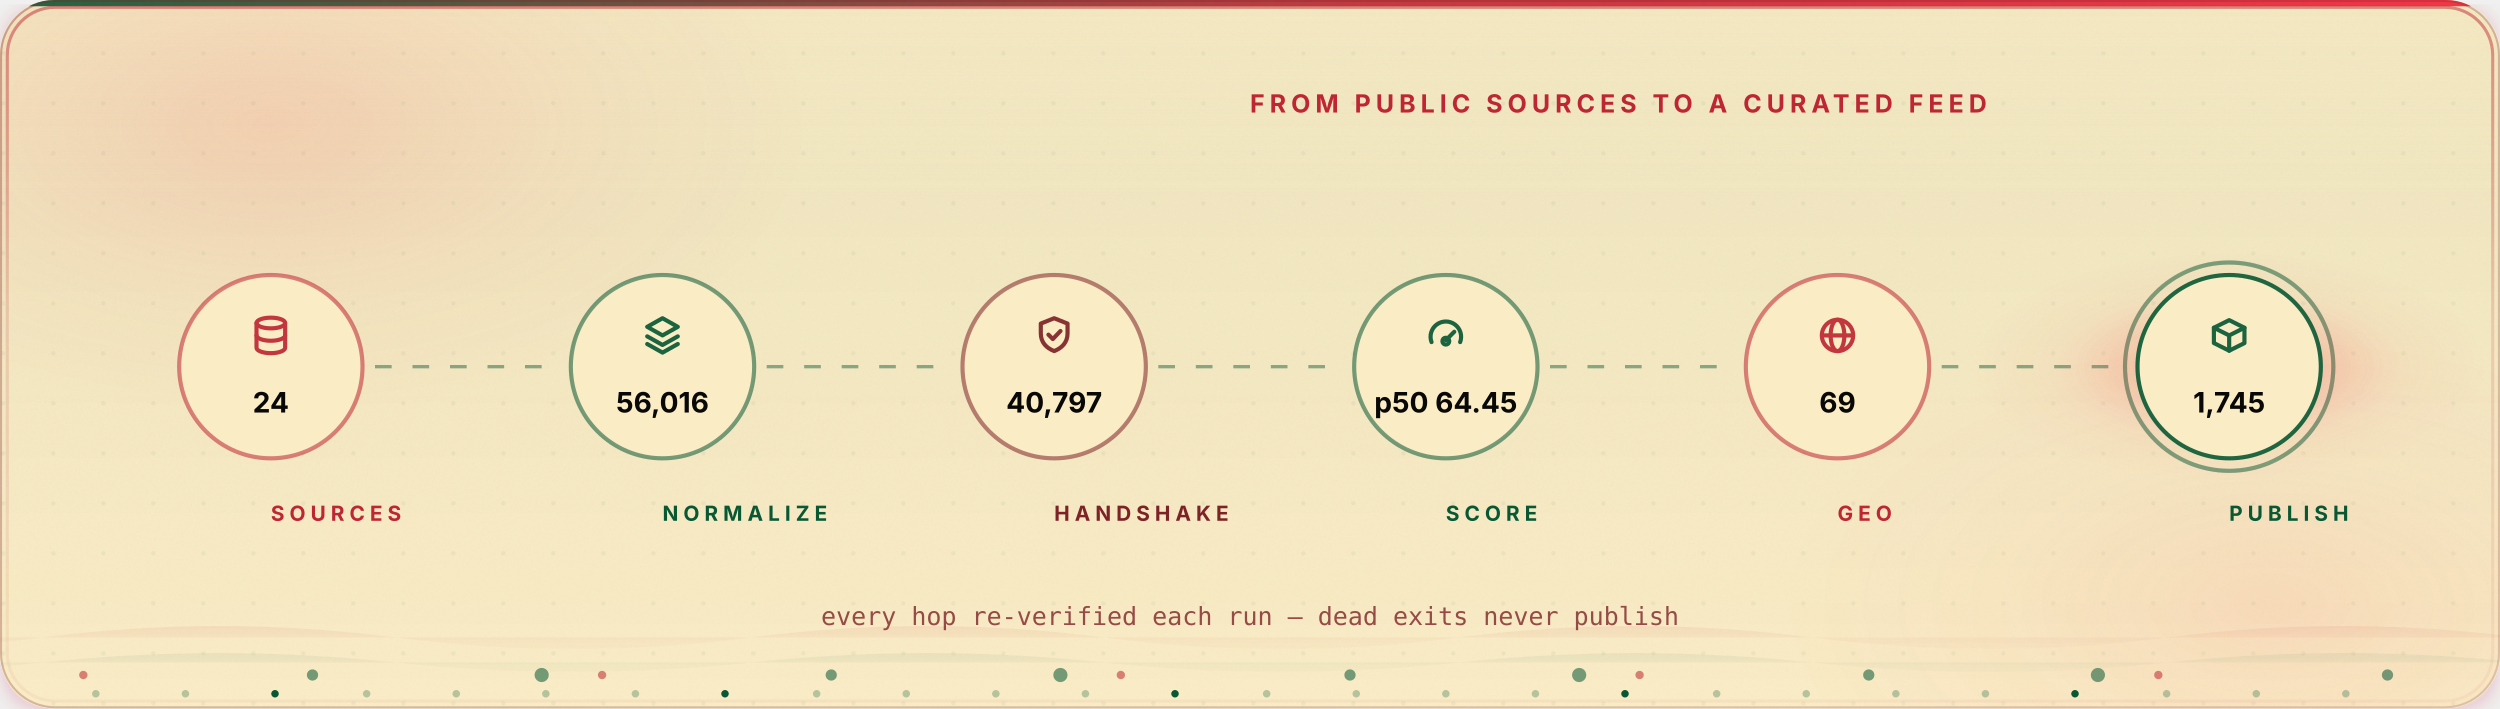
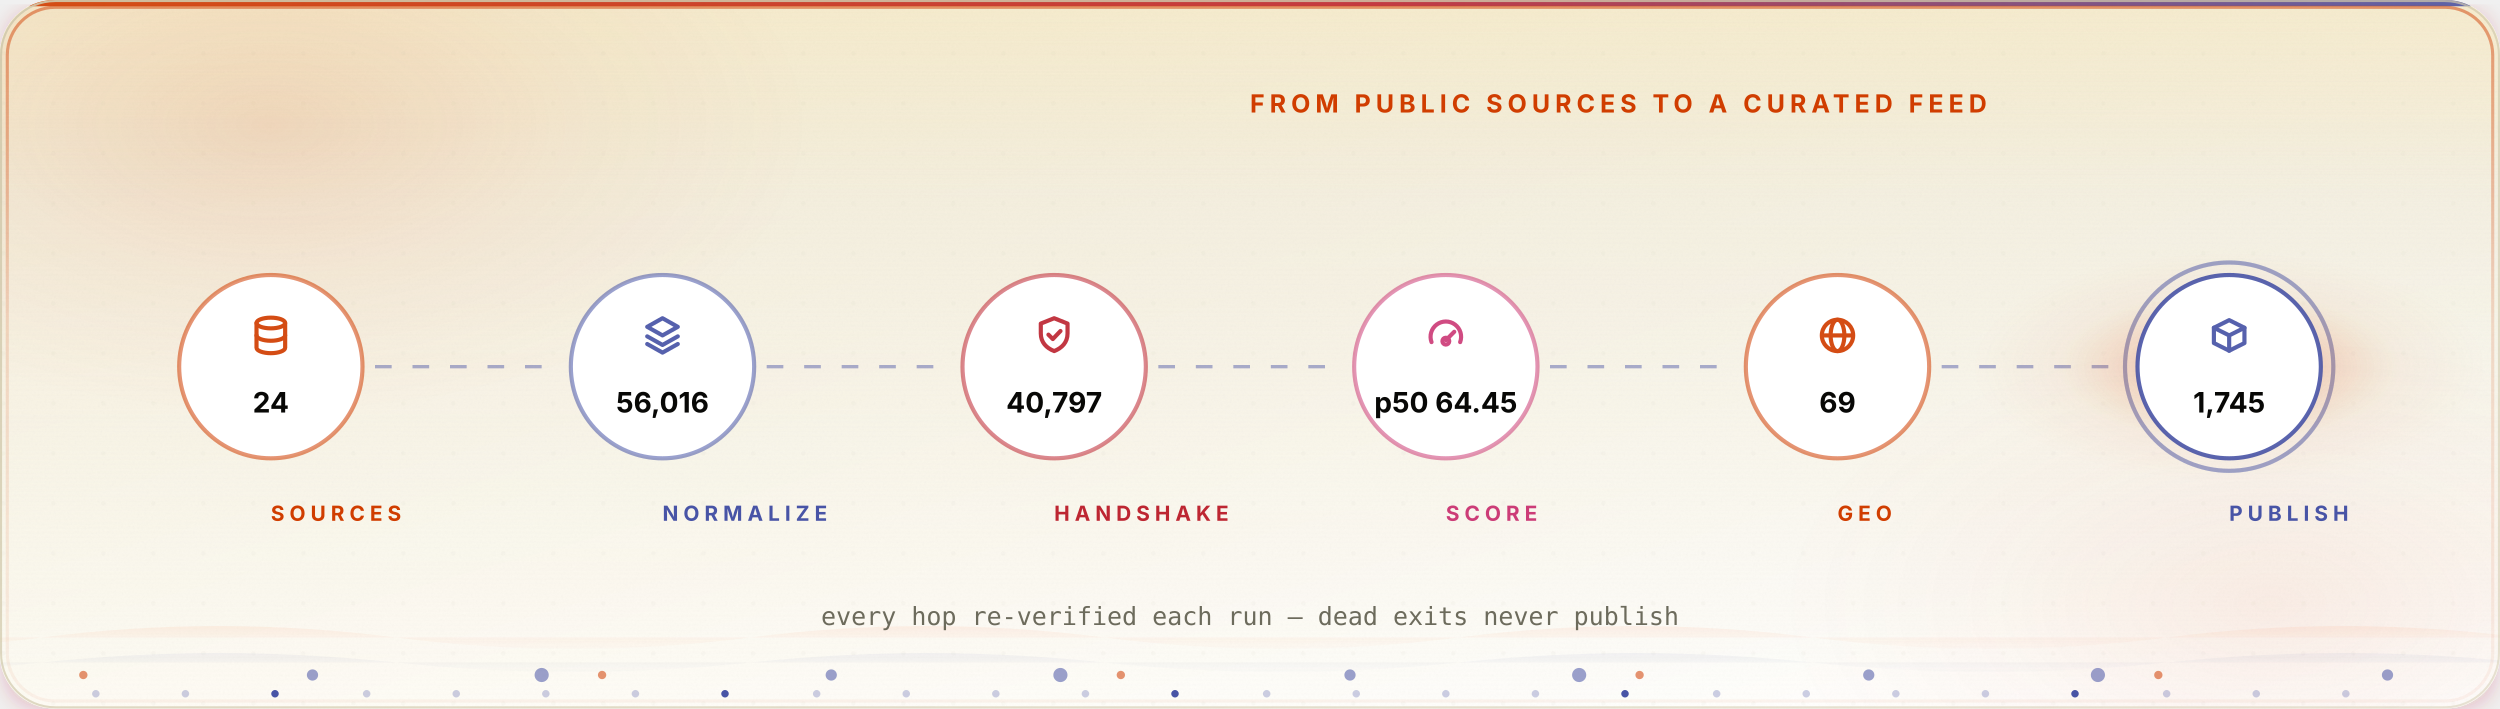
<svg xmlns="http://www.w3.org/2000/svg" width="1200" height="340" viewBox="0 0 1200 340" role="img">
  <defs>
    <linearGradient id="bg-light" gradientUnits="objectBoundingBox" x1="0.0" y1="0.0" x2="1.0" y2="1.0">
-       <stop offset="0" stop-color="#FAECC5" stop-opacity="1" />
-       <stop offset="1" stop-color="#FAECC5" stop-opacity="1" />
+       <stop offset="0" stop-color="#FCF7E8" stop-opacity="1" />
+       <stop offset="1" stop-color="#FFFFFF" stop-opacity="1" />
    </linearGradient>
    <linearGradient id="tint-light" gradientUnits="objectBoundingBox" x1="0.0" y1="0.0" x2="0" y2="1">
-       <stop offset="0" stop-color="#08442C" stop-opacity="0.05" />
-       <stop offset="1" stop-color="#08442C" stop-opacity="0" />
+       <stop offset="0" stop-color="#E8E0C5" stop-opacity="0.6" />
+       <stop offset="1" stop-color="#E8E0C5" stop-opacity="0" />
    </linearGradient>
    <linearGradient id="inner-light" gradientUnits="objectBoundingBox" x1="0.0" y1="0.0" x2="0" y2="1">
      <stop offset="0" stop-color="#FAECC5" stop-opacity="0.55" />
      <stop offset="0.28" stop-color="#FAECC5" stop-opacity="0" />
    </linearGradient>
    <linearGradient id="topbar-light" gradientUnits="userSpaceOnUse" x1="0" y1="1.5" x2="1200" y2="1.5">
-       <stop offset="0" stop-color="#085834" stop-opacity="0.9" />
+       <stop offset="0" stop-color="#D03D00" stop-opacity="0.9" />
      <stop offset="0.55" stop-color="#BD2632" stop-opacity="0.9" />
-       <stop offset="1" stop-color="#F32138" stop-opacity="0.9" />
+       <stop offset="1" stop-color="#4854A6" stop-opacity="0.9" />
    </linearGradient>
    <linearGradient id="hero-light" gradientUnits="objectBoundingBox" x1="0.0" y1="0.0" x2="0" y2="1">
-       <stop offset="0" stop-color="#BD2632" stop-opacity="1" />
-       <stop offset="0.55" stop-color="#7D2327" stop-opacity="1" />
-       <stop offset="1" stop-color="#F32138" stop-opacity="1" />
+       <stop offset="0" stop-color="#D03D00" stop-opacity="1" />
+       <stop offset="0.55" stop-color="#BD2632" stop-opacity="1" />
+       <stop offset="1" stop-color="#CC3C77" stop-opacity="1" />
    </linearGradient>
    <linearGradient id="word-light" gradientUnits="objectBoundingBox" x1="0" y1="0" x2="1" y2="0">
      <stop offset="0" stop-color="#7D2327" stop-opacity="1" />
      <stop offset="0.6" stop-color="#BD2632" stop-opacity="1" />
-       <stop offset="1" stop-color="#F32138" stop-opacity="1" />
+       <stop offset="1" stop-color="#D03D00" stop-opacity="1" />
    </linearGradient>
    <linearGradient id="ib-light" gradientUnits="objectBoundingBox" x1="0.0" y1="0.0" x2="0" y2="1">
-       <stop offset="0" stop-color="#BD2632" stop-opacity="0.5" />
-       <stop offset="0.45" stop-color="#BD2632" stop-opacity="0.16" />
-       <stop offset="1" stop-color="#BD2632" stop-opacity="0.05" />
+       <stop offset="0" stop-color="#D03D00" stop-opacity="0.5" />
+       <stop offset="0.45" stop-color="#D03D00" stop-opacity="0.16" />
+       <stop offset="1" stop-color="#D03D00" stop-opacity="0.05" />
    </linearGradient>
    <linearGradient id="border-light" gradientUnits="objectBoundingBox" x1="0.0" y1="0.0" x2="1.0" y2="1.0">
-       <stop offset="0" stop-color="#7D2327" stop-opacity="0.35" />
-       <stop offset="1" stop-color="#7D2327" stop-opacity="0.193" />
+       <stop offset="0" stop-color="#D1C9AC" stop-opacity="0.9" />
+       <stop offset="1" stop-color="#D1C9AC" stop-opacity="0.495" />
    </linearGradient>
    <linearGradient id="div-light" gradientUnits="objectBoundingBox" x1="0.0" y1="0.0" x2="1" y2="0">
-       <stop offset="0" stop-color="#085834" stop-opacity="0.25" />
-       <stop offset="1" stop-color="#085834" stop-opacity="0.087" />
+       <stop offset="0" stop-color="#B4AE95" stop-opacity="0.4" />
+       <stop offset="1" stop-color="#B4AE95" stop-opacity="0.14" />
    </linearGradient>
    <radialGradient id="glow-light" cx="0.5" cy="0.5" r="0.5">
-       <stop offset="0" stop-color="#F32138" stop-opacity="0.55" />
-       <stop offset="0.55" stop-color="#F32138" stop-opacity="0.18" />
-       <stop offset="1" stop-color="#F32138" stop-opacity="0" />
+       <stop offset="0" stop-color="#D03D00" stop-opacity="0.55" />
+       <stop offset="0.55" stop-color="#D03D00" stop-opacity="0.18" />
+       <stop offset="1" stop-color="#D03D00" stop-opacity="0" />
    </radialGradient>
    <linearGradient id="shine-light" gradientUnits="objectBoundingBox" x1="0.0" y1="0.0" x2="1" y2="0">
-       <stop offset="0" stop-color="#F32138" stop-opacity="0" />
-       <stop offset="0.5" stop-color="#F32138" stop-opacity="0.05" />
-       <stop offset="1" stop-color="#F32138" stop-opacity="0" />
+       <stop offset="0" stop-color="#FC671F" stop-opacity="0" />
+       <stop offset="0.5" stop-color="#FC671F" stop-opacity="0.06" />
+       <stop offset="1" stop-color="#FC671F" stop-opacity="0" />
    </linearGradient>
    <linearGradient id="wavea-light" gradientUnits="objectBoundingBox" x1="0.0" y1="0.0" x2="0" y2="1">
-       <stop offset="0" stop-color="#BD2632" stop-opacity="0.09" />
-       <stop offset="1" stop-color="#BD2632" stop-opacity="0.018" />
+       <stop offset="0" stop-color="#FC671F" stop-opacity="0.09" />
+       <stop offset="1" stop-color="#FC671F" stop-opacity="0.018" />
    </linearGradient>
    <linearGradient id="waveb-light" gradientUnits="objectBoundingBox" x1="0.0" y1="0.0" x2="0" y2="1">
-       <stop offset="0" stop-color="#085834" stop-opacity="0.07" />
-       <stop offset="1" stop-color="#085834" stop-opacity="0.014" />
+       <stop offset="0" stop-color="#4854A6" stop-opacity="0.07" />
+       <stop offset="1" stop-color="#4854A6" stop-opacity="0.014" />
    </linearGradient>
    <pattern id="grid-light" width="24" height="24" patternUnits="userSpaceOnUse">
-       <circle cx="1.6" cy="1.6" r="1.05" fill="#085834" />
+       <circle cx="1.6" cy="1.6" r="1.05" fill="#B4AE95" />
    </pattern>
    <filter id="grain-light" x="0" y="0" width="100%" height="100%">
      <feTurbulence type="fractalNoise" baseFrequency="0.9" numOctaves="2" stitchTiles="stitch" result="n" />
      <feColorMatrix in="n" type="saturate" values="0" result="m" />
      <feComposite in="m" in2="SourceGraphic" operator="in" />
    </filter>
    <filter id="shadow-light" x="-15%" y="-15%" width="130%" height="140%">
      <feDropShadow dx="0" dy="10" stdDeviation="16" flood-color="#BD2632" flood-opacity="0.20" />
      <feDropShadow dx="0" dy="2" stdDeviation="5" flood-color="#BD2632" flood-opacity="0.25" />
    </filter>
    <clipPath id="clip-light">
      <rect x="0" y="0" width="1200" height="340" rx="26" />
    </clipPath>
  </defs>
  <style>
      @keyframes fl-light {
        0% { transform: translateY(0); opacity: 0; }
        12% { opacity: 0.85; }
        80% { opacity: 0.45; }
        100% { transform: translateY(-330px); opacity: 0; }
      }
      .pt-light { animation: fl-light 9s linear infinite; }

      @keyframes sw-light {
        0%, 52% { transform: translateX(0) skewX(-20deg); }
        100% { transform: translateX(1900px) skewX(-20deg); }
      }
      .sweep-light { animation: sw-light 7.5s ease-in-out infinite; }

      @keyframes wvm-light { to { transform: translateX(-170px); } }
      .wv-light { animation: wvm-light 9s ease-in-out infinite alternate; }
      .wv2-light { animation-duration: 14s; }

      @keyframes sp-light { to { transform: rotate(360deg); } }
      .spin-light { transform-box: fill-box; transform-origin: center;
                  animation: sp-light 8s linear infinite; }
      .rev-light { animation-direction: reverse; }

      @keyframes bt-light { 50% { transform: scale(1.12); } }
      .beat-light { transform-box: fill-box; transform-origin: center;
                  animation: bt-light 2.4s ease-in-out infinite; }

      @keyframes gw-light { 50% { opacity: 0.55; } }
      .glowG-light { animation: gw-light 3.2s ease-in-out infinite; }

      @keyframes shn-light {
        0%, 46% { transform: translateX(-540px); }
        100% { transform: translateX(1620px); }
      }
      .shn-light { animation: shn-light 5.5s ease-in-out infinite; }

      @keyframes bgl-light { 0%, 100% { opacity: 0.35; } 12% { opacity: 1; } }
      .bgl-light { animation: bgl-light 2.2s ease-in-out infinite; }

      @keyframes dsh-light { to { stroke-dashoffset: -36; } }
      .dash-light { stroke-dasharray: 8 10; animation: dsh-light 1.2s linear infinite; }

      @keyframes pk-light {
        0% { transform: translateX(0); opacity: 0; }
        10% { opacity: 1; }
        88% { opacity: 1; }
        100% { transform: translateX(var(--d, 200px)); opacity: 0; }
      }
      .pk-light { animation: pk-light 2.6s linear infinite; }

      @keyframes pkv-light {
        0% { transform: translateY(0); opacity: 0; }
        10% { opacity: 1; }
        88% { opacity: 1; }
        100% { transform: translateY(var(--dy, 40px)); opacity: 0; }
      }
      .pkv-light { animation: pkv-light 2.6s linear infinite; }

      @keyframes pls-light {
        0% { transform: scale(0.55); opacity: 0.85; }
        100% { transform: scale(2.4); opacity: 0; }
      }
      .pls-light { transform-box: fill-box; transform-origin: center;
                 animation: pls-light 2.4s ease-out infinite; }

      @keyframes flt-light { 50% { transform: translateY(-6px); } }
      .flt-light { animation: flt-light 6s ease-in-out infinite; }

      @keyframes grw-light { from { transform: scaleX(0); } }
      .grow-light { transform-box: fill-box; transform-origin: left center;
                  animation: grw-light 1.5s 0.2s ease-out both; }

      @media (prefers-reduced-motion: reduce) {
        .pt-light,.sweep-light,.wv-light,.spin-light,.rev-light,.beat-light,.glowG-light,.shn-light,.bgl-light,.dash-light,.pk-light,.pkv-light,.pls-light,.flt-light,.grow-light { animation: none; }
      }
    </style>
  <g filter="url(#shadow-light)">
-     <rect width="1200" height="340" rx="26" fill="#FAECC5" />
+     <rect width="1200" height="340" rx="26" fill="#FCF7E8" />
  </g>
  <g clip-path="url(#clip-light)">
    <rect width="1200" height="340" fill="url(#bg-light)" />
    <rect width="1200" height="340" fill="url(#tint-light)" />
    <rect width="1200" height="340" fill="url(#inner-light)" />
    <rect width="1200" height="340" fill="url(#grid-light)" opacity="0.05" />
    <rect width="1200" height="340" fill="#080806" filter="url(#grain-light)" opacity="0.045" />
    <ellipse cx="130" cy="60" rx="260" ry="140" fill="url(#glow-light)" opacity="0.22" />
    <ellipse cx="1090" cy="290" rx="240" ry="130" fill="url(#glow-light)" opacity="0.14" />
    <path class="wv-light" d="M -320 306 q 85.0 -11 170 0 q 85.0 11 170 0 q 85.0 -11 170 0 q 85.0 11 170 0 q 85.0 -11 170 0 q 85.0 11 170 0 q 85.0 -11 170 0 q 85.0 11 170 0 q 85.0 -11 170 0 q 85.0 11 170 0 q 85.0 -11 170 0 q 85.0 11 170 0 q 85.0 -11 170 0" fill="url(#wavea-light)" opacity="0.8" />
    <path class="wv-light wv2-light" d="M -320 318 q 85.0 -9 170 0 q 85.0 9 170 0 q 85.0 -9 170 0 q 85.0 9 170 0 q 85.0 -9 170 0 q 85.0 9 170 0 q 85.0 -9 170 0 q 85.0 9 170 0 q 85.0 -9 170 0 q 85.0 9 170 0 q 85.0 -9 170 0 q 85.0 9 170 0 q 85.0 -9 170 0" fill="url(#waveb-light)" opacity="0.9" />
    <rect width="1200" height="3" fill="url(#topbar-light)" />
    <g class="sweep-light">
      <rect x="-320" y="-60" width="230" height="460" fill="url(#shine-light)" opacity="0.75" />
    </g>
-     <circle class="pt-light" cx="40" cy="324" r="2.0" fill="#BD2632" opacity="0.55" style="animation-duration:8.0s;animation-delay:-0.0s" />
-     <circle class="pt-light" cx="150" cy="324" r="2.7" fill="#085834" opacity="0.55" style="animation-duration:9.7s;animation-delay:-0.9s" />
-     <circle class="pt-light" cx="260" cy="324" r="3.4" fill="#085834" opacity="0.55" style="animation-duration:11.4s;animation-delay:-1.8s" />
-     <circle class="pt-light" cx="289" cy="324" r="2.0" fill="#BD2632" opacity="0.55" style="animation-duration:13.1s;animation-delay:-2.7s" />
-     <circle class="pt-light" cx="399" cy="324" r="2.7" fill="#085834" opacity="0.55" style="animation-duration:8.0s;animation-delay:-3.6s" />
-     <circle class="pt-light" cx="509" cy="324" r="3.4" fill="#085834" opacity="0.55" style="animation-duration:9.7s;animation-delay:-4.5s" />
-     <circle class="pt-light" cx="538" cy="324" r="2.0" fill="#BD2632" opacity="0.55" style="animation-duration:11.4s;animation-delay:-5.4s" />
-     <circle class="pt-light" cx="648" cy="324" r="2.7" fill="#085834" opacity="0.55" style="animation-duration:13.1s;animation-delay:-6.3s" />
-     <circle class="pt-light" cx="758" cy="324" r="3.4" fill="#085834" opacity="0.55" style="animation-duration:8.0s;animation-delay:-7.2s" />
-     <circle class="pt-light" cx="787" cy="324" r="2.0" fill="#BD2632" opacity="0.55" style="animation-duration:9.7s;animation-delay:-8.1s" />
-     <circle class="pt-light" cx="897" cy="324" r="2.7" fill="#085834" opacity="0.55" style="animation-duration:11.4s;animation-delay:-9.0s" />
-     <circle class="pt-light" cx="1007" cy="324" r="3.4" fill="#085834" opacity="0.55" style="animation-duration:13.1s;animation-delay:-9.9s" />
-     <circle class="pt-light" cx="1036" cy="324" r="2.0" fill="#BD2632" opacity="0.55" style="animation-duration:8.0s;animation-delay:-2.8s" />
-     <circle class="pt-light" cx="1146" cy="324" r="2.7" fill="#085834" opacity="0.55" style="animation-duration:9.7s;animation-delay:-2.0s" />
-     <circle cx="46" cy="333" r="1.8" fill="#085834" opacity="0.28" />
-     <circle cx="89" cy="333" r="1.8" fill="#085834" opacity="0.28" />
-     <circle class="bgl-light" cx="132" cy="333" r="1.8" fill="#085834" style="animation-delay:-0.46s" />
-     <circle cx="176" cy="333" r="1.8" fill="#085834" opacity="0.28" />
-     <circle cx="219" cy="333" r="1.8" fill="#085834" opacity="0.28" />
-     <circle cx="262" cy="333" r="1.8" fill="#085834" opacity="0.28" />
-     <circle cx="305" cy="333" r="1.8" fill="#085834" opacity="0.28" />
-     <circle class="bgl-light" cx="348" cy="333" r="1.8" fill="#085834" style="animation-delay:-1.61s" />
-     <circle cx="392" cy="333" r="1.8" fill="#085834" opacity="0.28" />
-     <circle cx="435" cy="333" r="1.8" fill="#085834" opacity="0.28" />
-     <circle cx="478" cy="333" r="1.8" fill="#085834" opacity="0.28" />
-     <circle cx="521" cy="333" r="1.8" fill="#085834" opacity="0.28" />
-     <circle class="bgl-light" cx="564" cy="333" r="1.8" fill="#085834" style="animation-delay:-2.76s" />
-     <circle cx="608" cy="333" r="1.8" fill="#085834" opacity="0.28" />
-     <circle cx="651" cy="333" r="1.8" fill="#085834" opacity="0.28" />
-     <circle cx="694" cy="333" r="1.8" fill="#085834" opacity="0.28" />
-     <circle cx="737" cy="333" r="1.8" fill="#085834" opacity="0.28" />
-     <circle class="bgl-light" cx="780" cy="333" r="1.8" fill="#085834" style="animation-delay:-3.91s" />
-     <circle cx="824" cy="333" r="1.8" fill="#085834" opacity="0.28" />
-     <circle cx="867" cy="333" r="1.8" fill="#085834" opacity="0.28" />
-     <circle cx="910" cy="333" r="1.8" fill="#085834" opacity="0.28" />
-     <circle cx="953" cy="333" r="1.8" fill="#085834" opacity="0.28" />
-     <circle class="bgl-light" cx="996" cy="333" r="1.8" fill="#085834" style="animation-delay:-5.06s" />
-     <circle cx="1040" cy="333" r="1.8" fill="#085834" opacity="0.28" />
-     <circle cx="1083" cy="333" r="1.8" fill="#085834" opacity="0.28" />
-     <circle cx="1126" cy="333" r="1.8" fill="#085834" opacity="0.28" />
+     <circle class="pt-light" cx="40" cy="324" r="2.0" fill="#D03D00" opacity="0.55" style="animation-duration:8.0s;animation-delay:-0.0s" />
+     <circle class="pt-light" cx="150" cy="324" r="2.7" fill="#4854A6" opacity="0.55" style="animation-duration:9.7s;animation-delay:-0.9s" />
+     <circle class="pt-light" cx="260" cy="324" r="3.4" fill="#4854A6" opacity="0.55" style="animation-duration:11.4s;animation-delay:-1.8s" />
+     <circle class="pt-light" cx="289" cy="324" r="2.0" fill="#D03D00" opacity="0.55" style="animation-duration:13.1s;animation-delay:-2.7s" />
+     <circle class="pt-light" cx="399" cy="324" r="2.7" fill="#4854A6" opacity="0.55" style="animation-duration:8.0s;animation-delay:-3.6s" />
+     <circle class="pt-light" cx="509" cy="324" r="3.4" fill="#4854A6" opacity="0.55" style="animation-duration:9.7s;animation-delay:-4.5s" />
+     <circle class="pt-light" cx="538" cy="324" r="2.0" fill="#D03D00" opacity="0.55" style="animation-duration:11.4s;animation-delay:-5.4s" />
+     <circle class="pt-light" cx="648" cy="324" r="2.7" fill="#4854A6" opacity="0.55" style="animation-duration:13.1s;animation-delay:-6.3s" />
+     <circle class="pt-light" cx="758" cy="324" r="3.4" fill="#4854A6" opacity="0.55" style="animation-duration:8.0s;animation-delay:-7.2s" />
+     <circle class="pt-light" cx="787" cy="324" r="2.0" fill="#D03D00" opacity="0.55" style="animation-duration:9.7s;animation-delay:-8.1s" />
+     <circle class="pt-light" cx="897" cy="324" r="2.7" fill="#4854A6" opacity="0.55" style="animation-duration:11.4s;animation-delay:-9.0s" />
+     <circle class="pt-light" cx="1007" cy="324" r="3.4" fill="#4854A6" opacity="0.55" style="animation-duration:13.1s;animation-delay:-9.9s" />
+     <circle class="pt-light" cx="1036" cy="324" r="2.0" fill="#D03D00" opacity="0.55" style="animation-duration:8.0s;animation-delay:-2.8s" />
+     <circle class="pt-light" cx="1146" cy="324" r="2.7" fill="#4854A6" opacity="0.55" style="animation-duration:9.7s;animation-delay:-2.0s" />
+     <circle cx="46" cy="333" r="1.8" fill="#4854A6" opacity="0.28" />
+     <circle cx="89" cy="333" r="1.8" fill="#4854A6" opacity="0.28" />
+     <circle class="bgl-light" cx="132" cy="333" r="1.8" fill="#4854A6" style="animation-delay:-0.46s" />
+     <circle cx="176" cy="333" r="1.8" fill="#4854A6" opacity="0.28" />
+     <circle cx="219" cy="333" r="1.8" fill="#4854A6" opacity="0.28" />
+     <circle cx="262" cy="333" r="1.8" fill="#4854A6" opacity="0.28" />
+     <circle cx="305" cy="333" r="1.8" fill="#4854A6" opacity="0.28" />
+     <circle class="bgl-light" cx="348" cy="333" r="1.8" fill="#4854A6" style="animation-delay:-1.61s" />
+     <circle cx="392" cy="333" r="1.8" fill="#4854A6" opacity="0.28" />
+     <circle cx="435" cy="333" r="1.8" fill="#4854A6" opacity="0.28" />
+     <circle cx="478" cy="333" r="1.8" fill="#4854A6" opacity="0.28" />
+     <circle cx="521" cy="333" r="1.8" fill="#4854A6" opacity="0.28" />
+     <circle class="bgl-light" cx="564" cy="333" r="1.8" fill="#4854A6" style="animation-delay:-2.76s" />
+     <circle cx="608" cy="333" r="1.8" fill="#4854A6" opacity="0.28" />
+     <circle cx="651" cy="333" r="1.8" fill="#4854A6" opacity="0.28" />
+     <circle cx="694" cy="333" r="1.8" fill="#4854A6" opacity="0.28" />
+     <circle cx="737" cy="333" r="1.8" fill="#4854A6" opacity="0.28" />
+     <circle class="bgl-light" cx="780" cy="333" r="1.8" fill="#4854A6" style="animation-delay:-3.91s" />
+     <circle cx="824" cy="333" r="1.8" fill="#4854A6" opacity="0.28" />
+     <circle cx="867" cy="333" r="1.8" fill="#4854A6" opacity="0.28" />
+     <circle cx="910" cy="333" r="1.8" fill="#4854A6" opacity="0.28" />
+     <circle cx="953" cy="333" r="1.8" fill="#4854A6" opacity="0.28" />
+     <circle class="bgl-light" cx="996" cy="333" r="1.8" fill="#4854A6" style="animation-delay:-5.06s" />
+     <circle cx="1040" cy="333" r="1.8" fill="#4854A6" opacity="0.28" />
+     <circle cx="1083" cy="333" r="1.8" fill="#4854A6" opacity="0.28" />
+     <circle cx="1126" cy="333" r="1.8" fill="#4854A6" opacity="0.28" />
  </g>
  <rect x="3.5" y="3.5" width="1193" height="333" rx="23" fill="none" stroke="url(#ib-light)" stroke-width="1.5" />
  <rect x="0.5" y="0.5" width="1199" height="339" rx="26" fill="none" stroke="url(#border-light)" stroke-width="1" />
-   <text x="600" y="54" font-family="Space Grotesk, Inter, system-ui, -apple-system, Segoe UI, sans-serif" font-size="12" font-weight="700" fill="#BD2632" text-anchor="start" letter-spacing="2.4">FROM PUBLIC SOURCES TO A CURATED FEED</text>
+   <text x="600" y="54" font-family="Space Grotesk, Inter, system-ui, -apple-system, Segoe UI, sans-serif" font-size="12" font-weight="700" fill="#D03D00" text-anchor="start" letter-spacing="2.4">FROM PUBLIC SOURCES TO A CURATED FEED</text>
  <line x1="330" y1="50" x2="404" y2="50" stroke="url(#div-light)" stroke-width="1.5" />
  <line x1="796" y1="50" x2="870" y2="50" stroke="url(#div-light)" stroke-width="1.5" />
-   <line class="dash-light" x1="180" y1="176" x2="268" y2="176" stroke="#085834" stroke-opacity="0.45" stroke-width="1.6" />
-   <circle class="pk-light" cx="180" cy="176" r="3.2" fill="#BD2632" opacity="0" style="--d:88px;animation-delay:-0.0s" />
-   <circle cx="130" cy="176" r="44" fill="#FAECC5" stroke="#BD2632" stroke-opacity="0.55" stroke-width="2" />
-   <g transform="translate(119.0,150.0) scale(0.9167)" fill="none" stroke="#BD2632" stroke-width="2.18" stroke-linecap="round" stroke-linejoin="round" opacity="0.92">
+   <line class="dash-light" x1="180" y1="176" x2="268" y2="176" stroke="#4854A6" stroke-opacity="0.45" stroke-width="1.6" />
+   <circle class="pk-light" cx="180" cy="176" r="3.2" fill="#D03D00" opacity="0" style="--d:88px;animation-delay:-0.0s" />
+   <circle cx="130" cy="176" r="44" fill="#FFFFFF" stroke="#D03D00" stroke-opacity="0.55" stroke-width="2" />
+   <g transform="translate(119.0,150.0) scale(0.9167)" fill="none" stroke="#D03D00" stroke-width="2.18" stroke-linecap="round" stroke-linejoin="round" opacity="0.92">
    <ellipse cx="12" cy="5.5" rx="7.5" ry="2.8" />
    <path d="M4.5 5.5 V18.5 C4.5 20 7.9 21.3 12 21.3 C16.1 21.3 19.5 20 19.5 18.5 V5.5" />
    <path d="M4.5 12 C4.5 13.5 7.9 14.8 12 14.8 C16.1 14.8 19.5 13.5 19.5 12" />
  </g>
  <text x="130" y="198" font-family="Space Grotesk, Inter, system-ui, -apple-system, Segoe UI, sans-serif" font-size="13.5" font-weight="700" fill="#080806" text-anchor="middle">24</text>
-   <text x="130" y="250" font-family="Space Grotesk, Inter, system-ui, -apple-system, Segoe UI, sans-serif" font-size="10" font-weight="700" fill="#BD2632" text-anchor="start" letter-spacing="2.4">SOURCES</text>
-   <line class="dash-light" x1="368" y1="176" x2="456" y2="176" stroke="#085834" stroke-opacity="0.45" stroke-width="1.6" />
-   <circle class="pk-light" cx="368" cy="176" r="3.2" fill="#BD2632" opacity="0" style="--d:88px;animation-delay:-0.7s" />
-   <circle cx="318" cy="176" r="44" fill="#FAECC5" stroke="#085834" stroke-opacity="0.55" stroke-width="2" />
-   <g transform="translate(307.0,150.0) scale(0.9167)" fill="none" stroke="#085834" stroke-width="2.18" stroke-linecap="round" stroke-linejoin="round" opacity="0.92">
+   <text x="130" y="250" font-family="Space Grotesk, Inter, system-ui, -apple-system, Segoe UI, sans-serif" font-size="10" font-weight="700" fill="#D03D00" text-anchor="start" letter-spacing="2.4">SOURCES</text>
+   <line class="dash-light" x1="368" y1="176" x2="456" y2="176" stroke="#4854A6" stroke-opacity="0.45" stroke-width="1.6" />
+   <circle class="pk-light" cx="368" cy="176" r="3.2" fill="#D03D00" opacity="0" style="--d:88px;animation-delay:-0.7s" />
+   <circle cx="318" cy="176" r="44" fill="#FFFFFF" stroke="#4854A6" stroke-opacity="0.55" stroke-width="2" />
+   <g transform="translate(307.0,150.0) scale(0.9167)" fill="none" stroke="#4854A6" stroke-width="2.18" stroke-linecap="round" stroke-linejoin="round" opacity="0.92">
    <path d="M12 3 L20 7.5 L12 12 L4 7.5 Z" />
    <path d="M4 12.5 L12 17 L20 12.5" />
    <path d="M4 16.5 L12 21 L20 16.5" />
  </g>
  <text x="318" y="198" font-family="Space Grotesk, Inter, system-ui, -apple-system, Segoe UI, sans-serif" font-size="13.5" font-weight="700" fill="#080806" text-anchor="middle">56,016</text>
-   <text x="318" y="250" font-family="Space Grotesk, Inter, system-ui, -apple-system, Segoe UI, sans-serif" font-size="10" font-weight="700" fill="#085834" text-anchor="start" letter-spacing="2.4">NORMALIZE</text>
-   <line class="dash-light" x1="556" y1="176" x2="644" y2="176" stroke="#085834" stroke-opacity="0.45" stroke-width="1.6" />
-   <circle class="pk-light" cx="556" cy="176" r="3.2" fill="#BD2632" opacity="0" style="--d:88px;animation-delay:-1.4s" />
-   <circle cx="506" cy="176" r="44" fill="#FAECC5" stroke="#7D2327" stroke-opacity="0.55" stroke-width="2" />
-   <g transform="translate(495.0,150.0) scale(0.9167)" fill="none" stroke="#7D2327" stroke-width="2.18" stroke-linecap="round" stroke-linejoin="round" opacity="0.92">
+   <text x="318" y="250" font-family="Space Grotesk, Inter, system-ui, -apple-system, Segoe UI, sans-serif" font-size="10" font-weight="700" fill="#4854A6" text-anchor="start" letter-spacing="2.4">NORMALIZE</text>
+   <line class="dash-light" x1="556" y1="176" x2="644" y2="176" stroke="#4854A6" stroke-opacity="0.45" stroke-width="1.6" />
+   <circle class="pk-light" cx="556" cy="176" r="3.2" fill="#D03D00" opacity="0" style="--d:88px;animation-delay:-1.4s" />
+   <circle cx="506" cy="176" r="44" fill="#FFFFFF" stroke="#BD2632" stroke-opacity="0.55" stroke-width="2" />
+   <g transform="translate(495.0,150.0) scale(0.9167)" fill="none" stroke="#BD2632" stroke-width="2.18" stroke-linecap="round" stroke-linejoin="round" opacity="0.92">
    <path d="M12 3 L19 5.8 V11 C19 15.6 16.1 18.6 12 20.2 C7.9 18.6 5 15.6 5 11 V5.8 Z" />
    <path d="M9 11.6 L11.3 13.9 L15.3 9.7" />
  </g>
  <text x="506" y="198" font-family="Space Grotesk, Inter, system-ui, -apple-system, Segoe UI, sans-serif" font-size="13.5" font-weight="700" fill="#080806" text-anchor="middle">40,797</text>
-   <text x="506" y="250" font-family="Space Grotesk, Inter, system-ui, -apple-system, Segoe UI, sans-serif" font-size="10" font-weight="700" fill="#7D2327" text-anchor="start" letter-spacing="2.4">HANDSHAKE</text>
-   <line class="dash-light" x1="744" y1="176" x2="832" y2="176" stroke="#085834" stroke-opacity="0.45" stroke-width="1.6" />
-   <circle class="pk-light" cx="744" cy="176" r="3.2" fill="#BD2632" opacity="0" style="--d:88px;animation-delay:-2.1s" />
-   <circle cx="694" cy="176" r="44" fill="#FAECC5" stroke="#085834" stroke-opacity="0.55" stroke-width="2" />
-   <g transform="translate(683.0,150.0) scale(0.9167)" fill="none" stroke="#085834" stroke-width="2.18" stroke-linecap="round" stroke-linejoin="round" opacity="0.92">
+   <text x="506" y="250" font-family="Space Grotesk, Inter, system-ui, -apple-system, Segoe UI, sans-serif" font-size="10" font-weight="700" fill="#BD2632" text-anchor="start" letter-spacing="2.4">HANDSHAKE</text>
+   <line class="dash-light" x1="744" y1="176" x2="832" y2="176" stroke="#4854A6" stroke-opacity="0.45" stroke-width="1.6" />
+   <circle class="pk-light" cx="744" cy="176" r="3.2" fill="#D03D00" opacity="0" style="--d:88px;animation-delay:-2.1s" />
+   <circle cx="694" cy="176" r="44" fill="#FFFFFF" stroke="#CC3C77" stroke-opacity="0.55" stroke-width="2" />
+   <g transform="translate(683.0,150.0) scale(0.9167)" fill="none" stroke="#CC3C77" stroke-width="2.18" stroke-linecap="round" stroke-linejoin="round" opacity="0.92">
    <path d="M4.5 15.5 A 8 8 0 1 1 19.5 15.5" />
    <path d="M12 14.5 L16.4 10.1" />
    <circle cx="12" cy="15" r="1.8" />
  </g>
  <text x="694" y="198" font-family="Space Grotesk, Inter, system-ui, -apple-system, Segoe UI, sans-serif" font-size="13.5" font-weight="700" fill="#080806" text-anchor="middle">p50 64.45</text>
-   <text x="694" y="250" font-family="Space Grotesk, Inter, system-ui, -apple-system, Segoe UI, sans-serif" font-size="10" font-weight="700" fill="#085834" text-anchor="start" letter-spacing="2.4">SCORE</text>
-   <line class="dash-light" x1="932" y1="176" x2="1020" y2="176" stroke="#085834" stroke-opacity="0.45" stroke-width="1.6" />
-   <circle class="pk-light" cx="932" cy="176" r="3.2" fill="#BD2632" opacity="0" style="--d:88px;animation-delay:-2.8s" />
-   <circle cx="882" cy="176" r="44" fill="#FAECC5" stroke="#BD2632" stroke-opacity="0.55" stroke-width="2" />
-   <g transform="translate(871.0,150.0) scale(0.9167)" fill="none" stroke="#BD2632" stroke-width="2.18" stroke-linecap="round" stroke-linejoin="round" opacity="0.92">
+   <text x="694" y="250" font-family="Space Grotesk, Inter, system-ui, -apple-system, Segoe UI, sans-serif" font-size="10" font-weight="700" fill="#CC3C77" text-anchor="start" letter-spacing="2.4">SCORE</text>
+   <line class="dash-light" x1="932" y1="176" x2="1020" y2="176" stroke="#4854A6" stroke-opacity="0.45" stroke-width="1.6" />
+   <circle class="pk-light" cx="932" cy="176" r="3.2" fill="#D03D00" opacity="0" style="--d:88px;animation-delay:-2.8s" />
+   <circle cx="882" cy="176" r="44" fill="#FFFFFF" stroke="#D03D00" stroke-opacity="0.55" stroke-width="2" />
+   <g transform="translate(871.0,150.0) scale(0.9167)" fill="none" stroke="#D03D00" stroke-width="2.18" stroke-linecap="round" stroke-linejoin="round" opacity="0.92">
    <circle cx="12" cy="12" r="8.2" />
    <ellipse cx="12" cy="12" rx="3.6" ry="8.2" />
    <path d="M4.4 12 H19.6" />
  </g>
  <text x="882" y="198" font-family="Space Grotesk, Inter, system-ui, -apple-system, Segoe UI, sans-serif" font-size="13.5" font-weight="700" fill="#080806" text-anchor="middle">69</text>
-   <text x="882" y="250" font-family="Space Grotesk, Inter, system-ui, -apple-system, Segoe UI, sans-serif" font-size="10" font-weight="700" fill="#BD2632" text-anchor="start" letter-spacing="2.4">GEO</text>
+   <text x="882" y="250" font-family="Space Grotesk, Inter, system-ui, -apple-system, Segoe UI, sans-serif" font-size="10" font-weight="700" fill="#D03D00" text-anchor="start" letter-spacing="2.4">GEO</text>
  <g class="pls-light" style="animation-delay:0s">
-     <circle cx="1070" cy="176" r="50" fill="none" stroke="#085834" stroke-width="2" opacity="0.3" />
+     <circle cx="1070" cy="176" r="50" fill="none" stroke="#4854A6" stroke-width="2" opacity="0.3" />
  </g>
  <g class="pls-light" style="animation-delay:-1.2s">
-     <circle cx="1070" cy="176" r="50" fill="none" stroke="#085834" stroke-width="2" opacity="0.3" />
+     <circle cx="1070" cy="176" r="50" fill="none" stroke="#4854A6" stroke-width="2" opacity="0.3" />
  </g>
  <g class="glowG-light">
    <ellipse cx="1070" cy="176" rx="124" ry="55" fill="url(#glow-light)" opacity="0.28" />
    <ellipse cx="1070" cy="176" rx="81" ry="36" fill="url(#glow-light)" opacity="0.5" />
    <ellipse cx="1070" cy="176" rx="47" ry="21" fill="url(#glow-light)" opacity="0.85" />
  </g>
-   <circle cx="1070" cy="176" r="44" fill="#FAECC5" stroke="#085834" stroke-opacity="0.9" stroke-width="2" />
-   <g transform="translate(1059.0,150.0) scale(0.9167)" fill="none" stroke="#085834" stroke-width="2.18" stroke-linecap="round" stroke-linejoin="round" opacity="0.92">
+   <circle cx="1070" cy="176" r="44" fill="#FFFFFF" stroke="#4854A6" stroke-opacity="0.9" stroke-width="2" />
+   <g transform="translate(1059.0,150.0) scale(0.9167)" fill="none" stroke="#4854A6" stroke-width="2.18" stroke-linecap="round" stroke-linejoin="round" opacity="0.92">
    <path d="M4 8 L12 4 L20 8 V16 L12 20 L4 16 Z" />
    <path d="M4 8 L12 12 L20 8 M12 12 V20" />
  </g>
  <text x="1070" y="198" font-family="Space Grotesk, Inter, system-ui, -apple-system, Segoe UI, sans-serif" font-size="13.5" font-weight="700" fill="#080806" text-anchor="middle" class="beat-light">1,745</text>
-   <text x="1070" y="250" font-family="Space Grotesk, Inter, system-ui, -apple-system, Segoe UI, sans-serif" font-size="10" font-weight="700" fill="#085834" text-anchor="start" letter-spacing="2.4">PUBLISH</text>
-   <text x="600" y="300" font-family="IBM Plex Mono, ui-monospace, SFMono-Regular, Menlo, monospace" font-size="12" font-weight="500" fill="#7D2327" text-anchor="middle" opacity="0.8">every hop re-verified each run — dead exits never publish</text>
+   <text x="1070" y="250" font-family="Space Grotesk, Inter, system-ui, -apple-system, Segoe UI, sans-serif" font-size="10" font-weight="700" fill="#4854A6" text-anchor="start" letter-spacing="2.4">PUBLISH</text>
+   <text x="600" y="300" font-family="IBM Plex Mono, ui-monospace, SFMono-Regular, Menlo, monospace" font-size="12" font-weight="500" fill="#545242" text-anchor="middle" opacity="0.85">every hop re-verified each run — dead exits never publish</text>
</svg>
